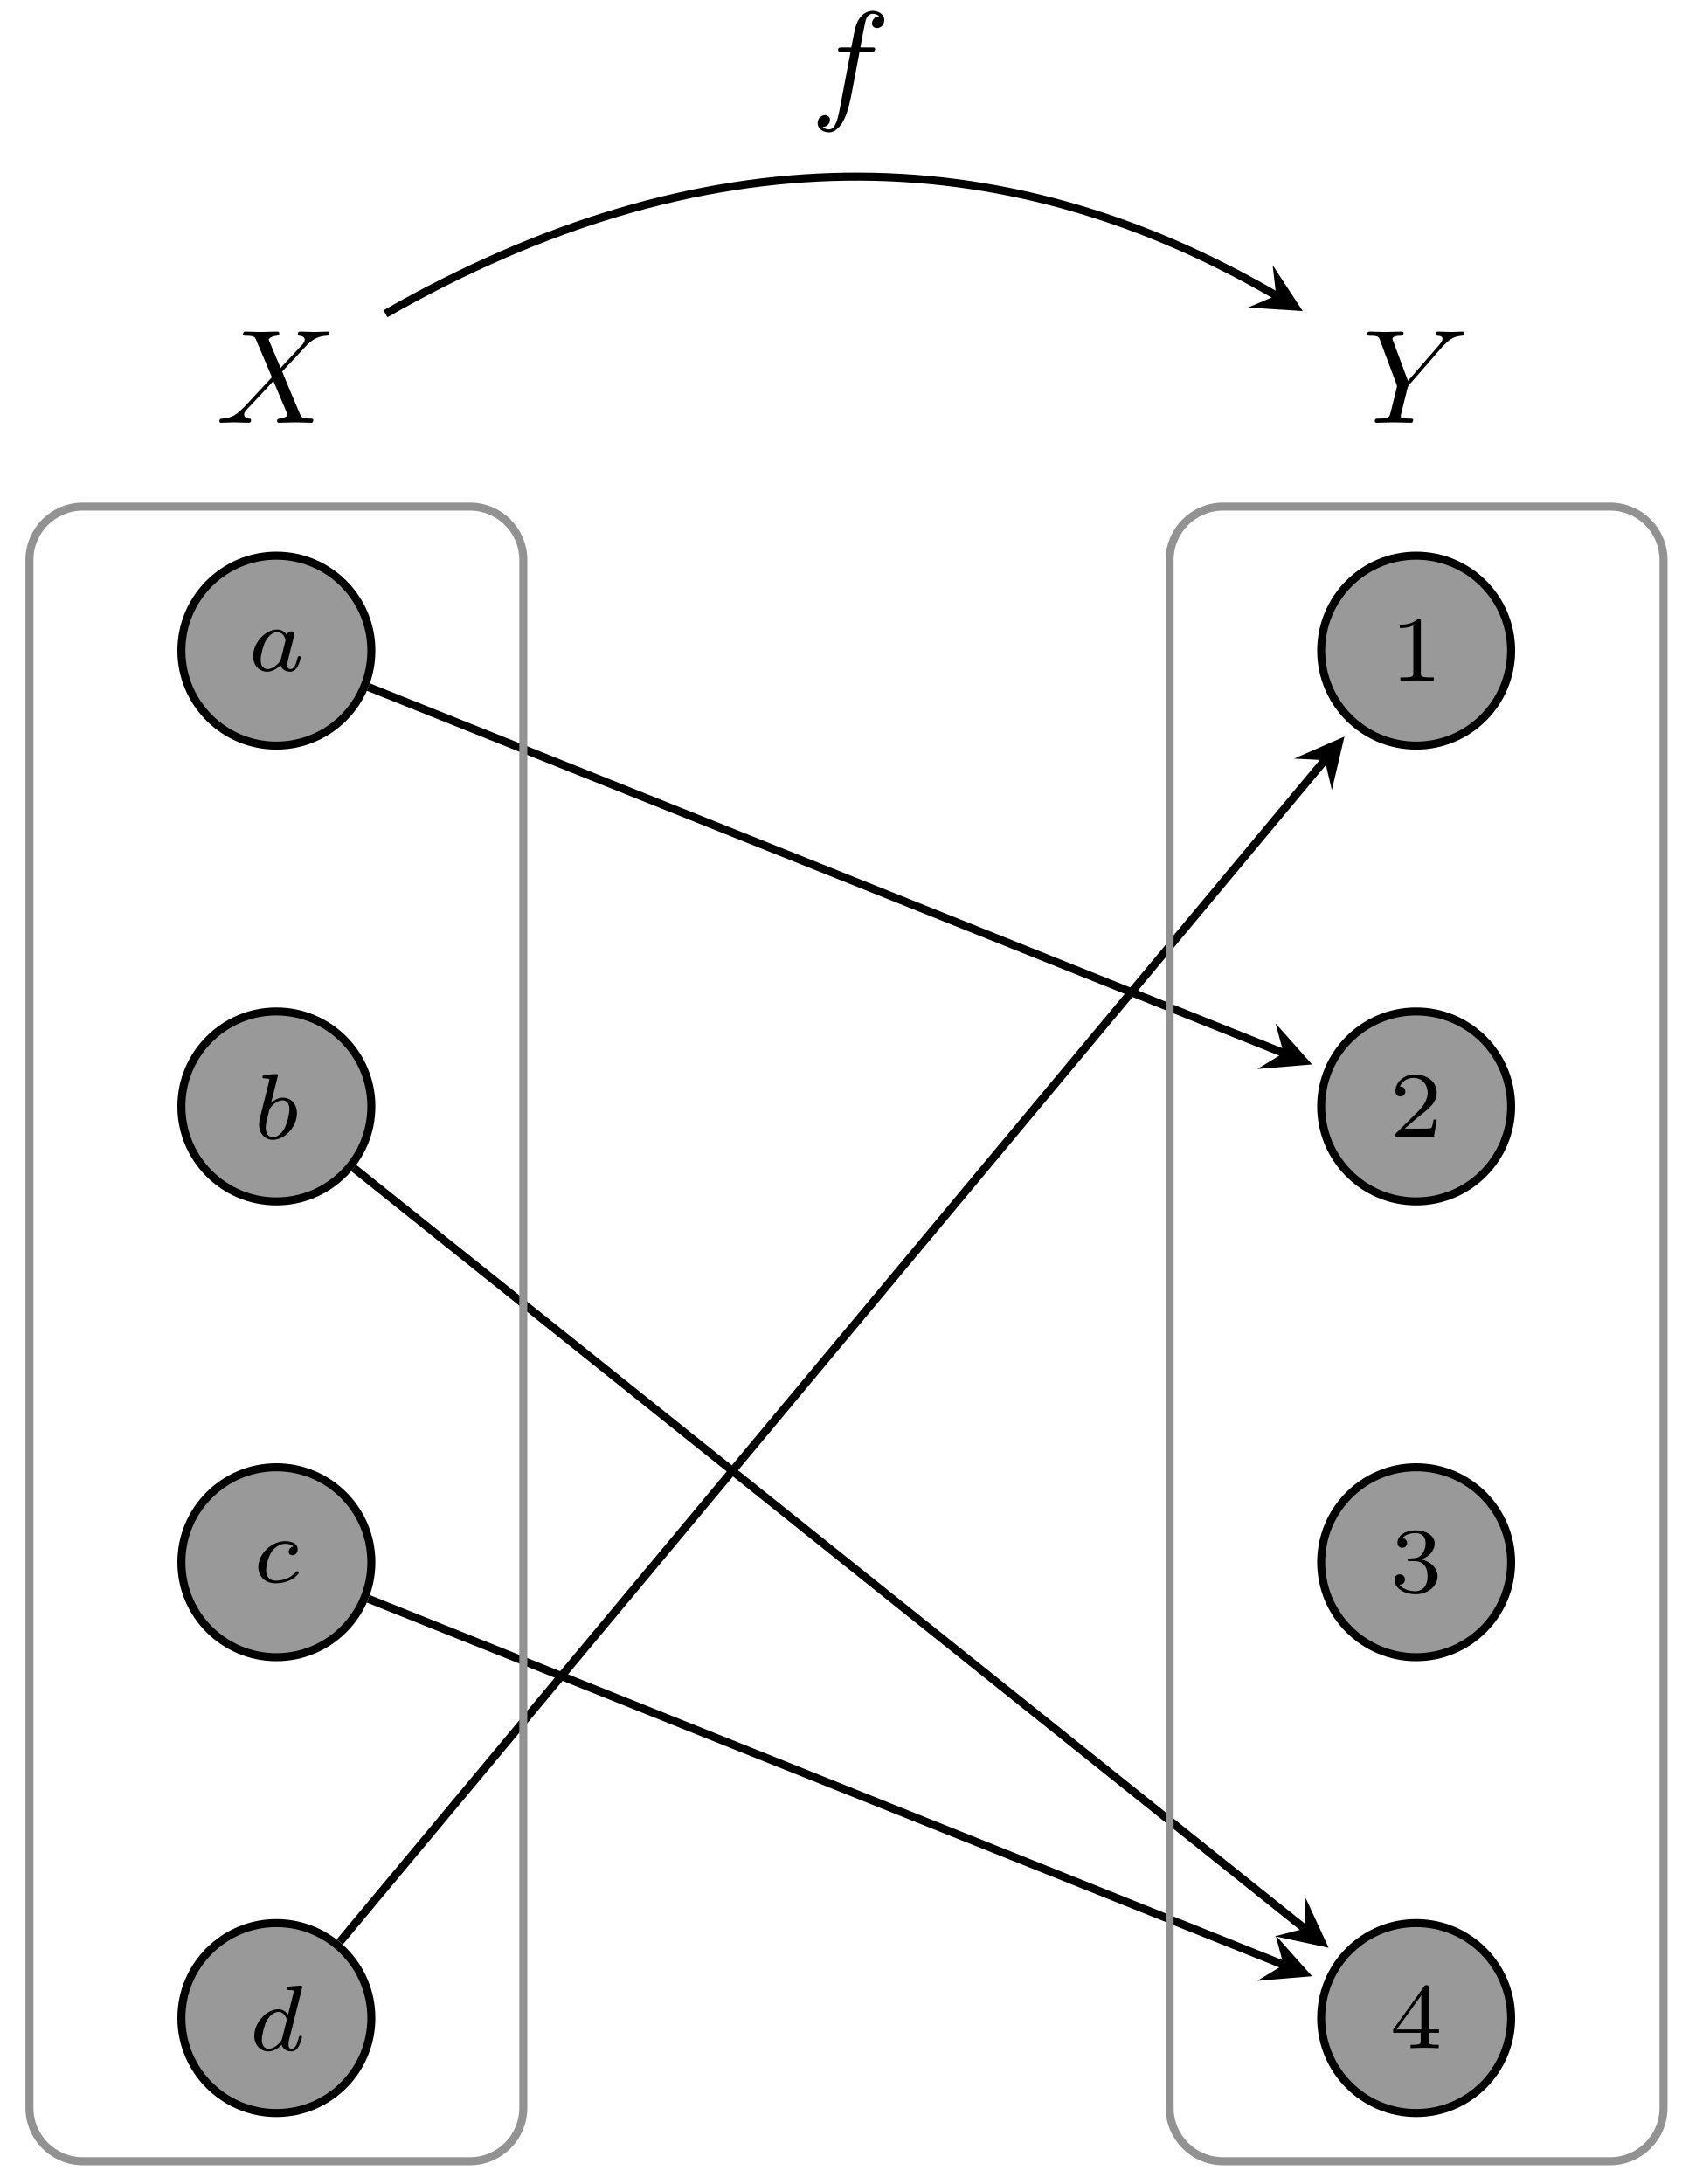
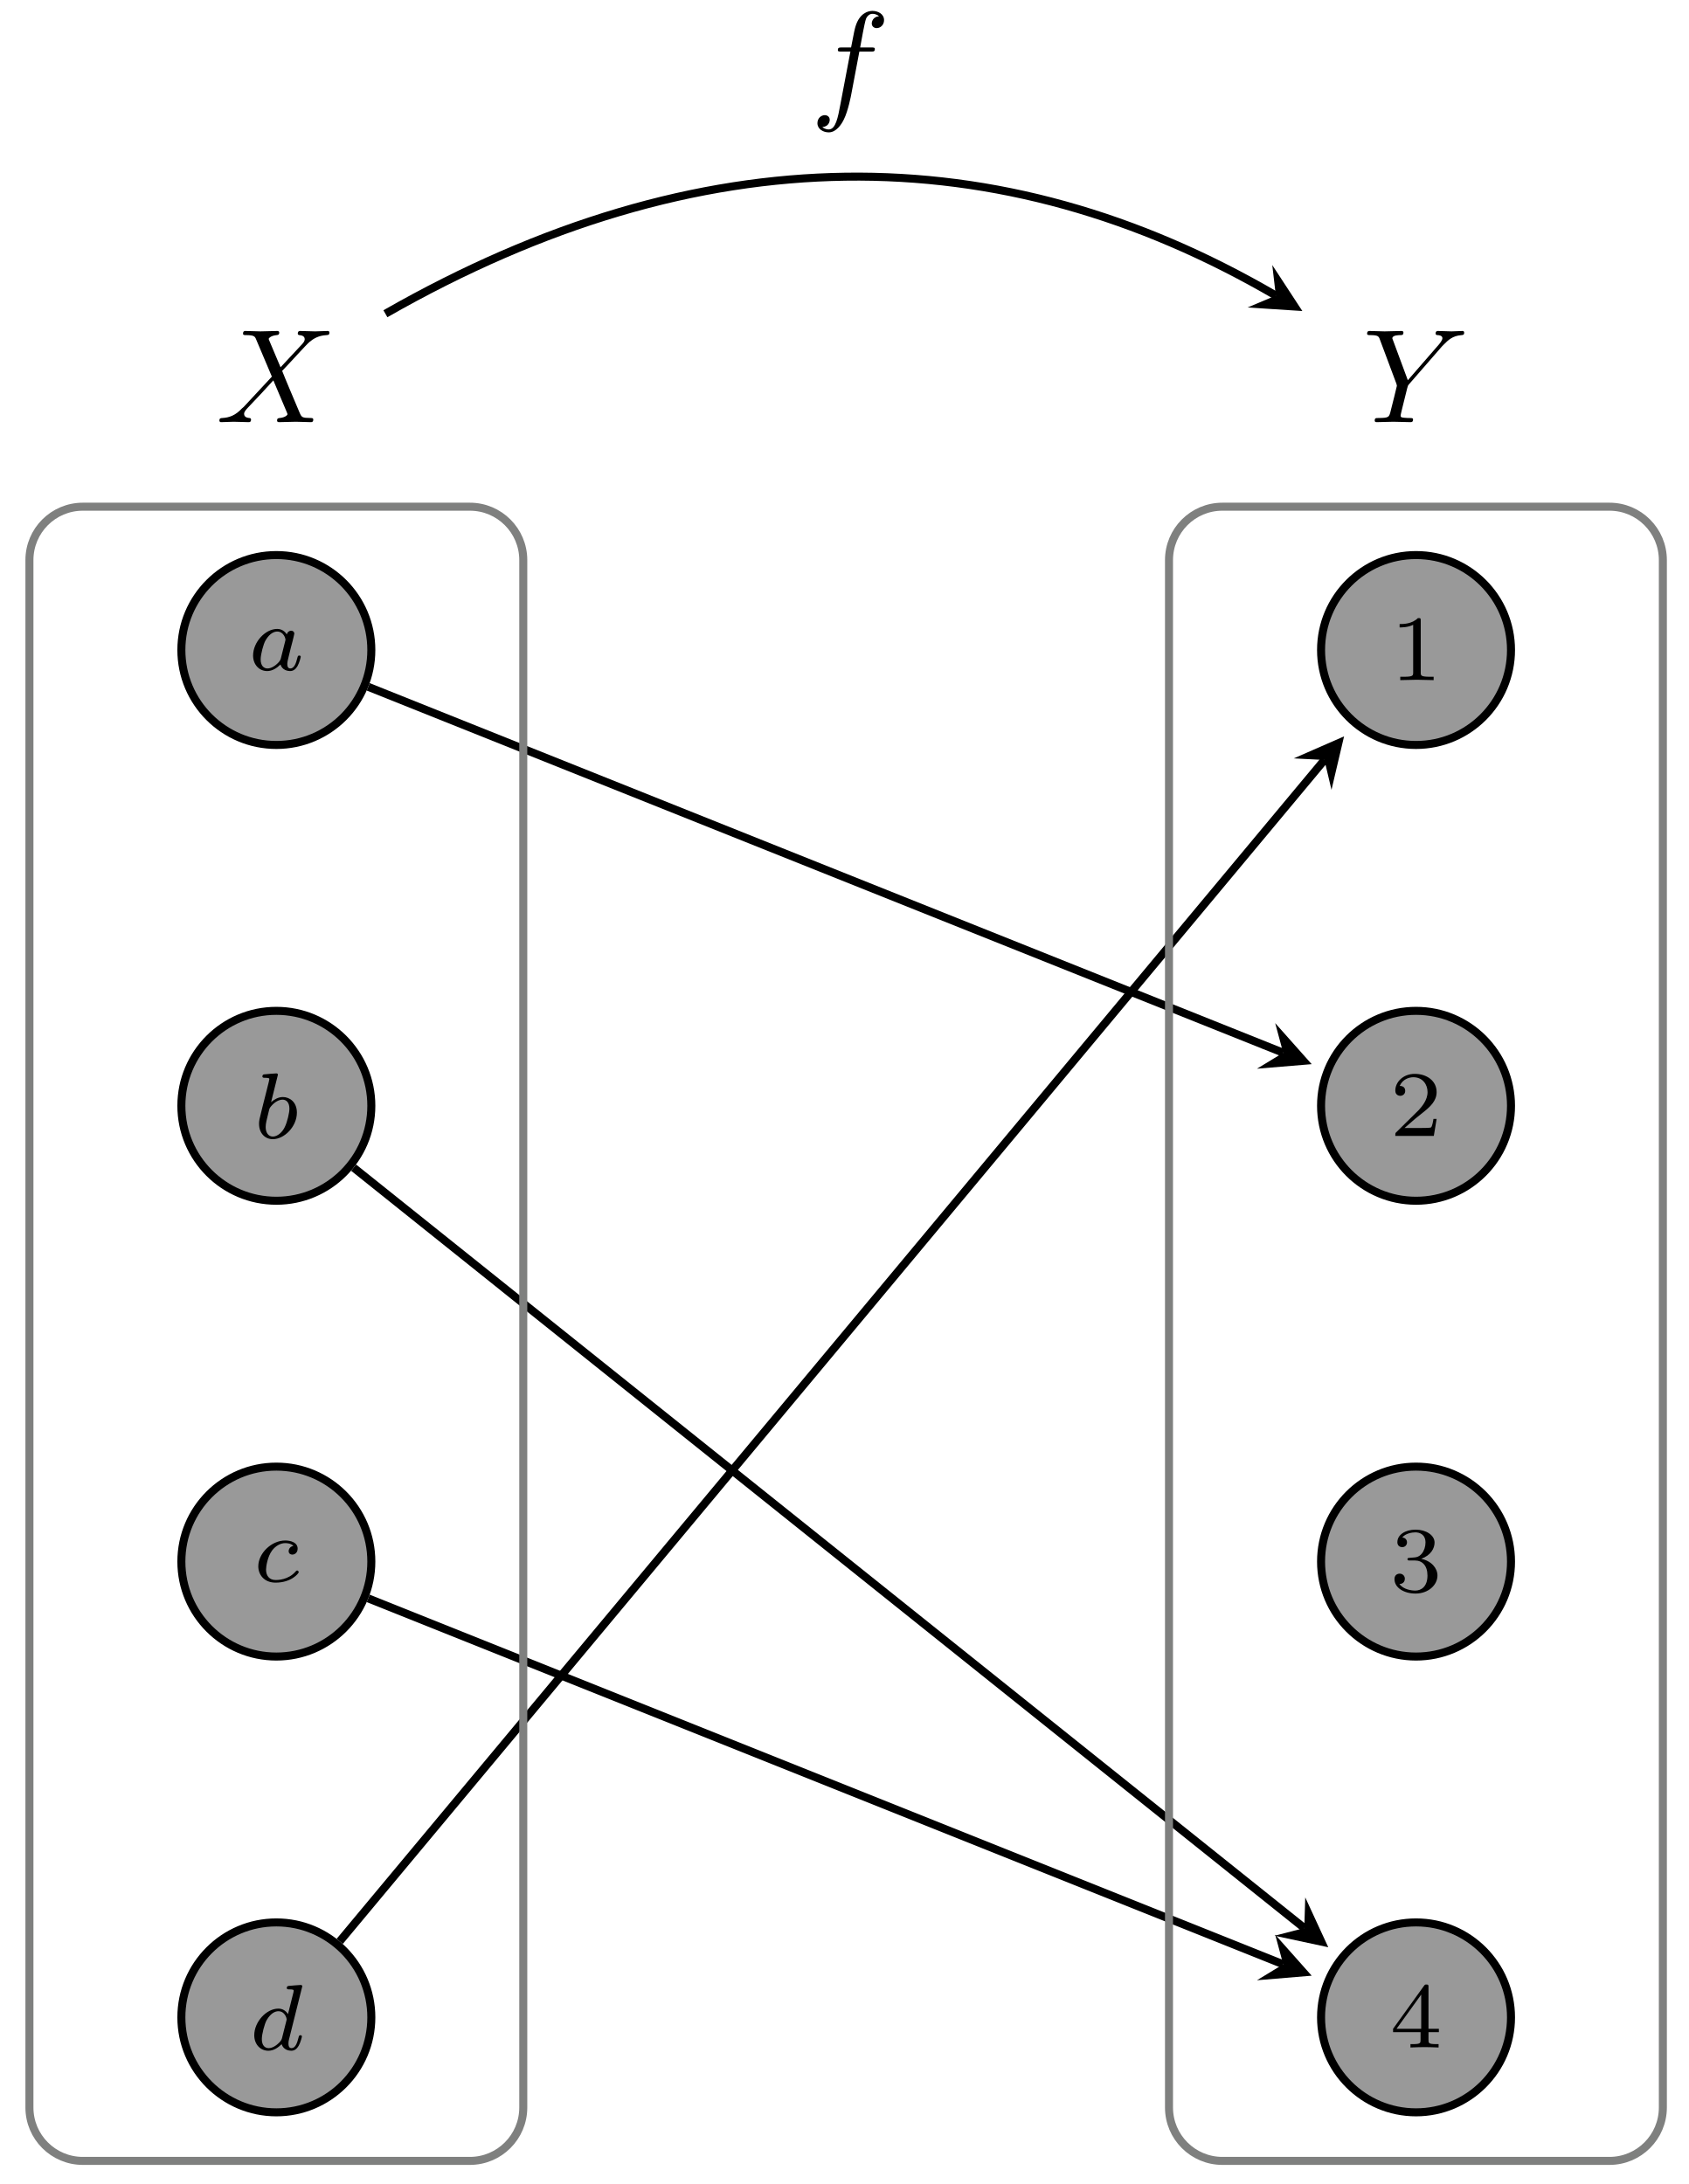
- <svg xmlns="http://www.w3.org/2000/svg" xmlns:xlink="http://www.w3.org/1999/xlink" version="1.1" width="126pt" height="163pt" viewBox="0 0 126 163">
+ <svg xmlns="http://www.w3.org/2000/svg" xmlns:xlink="http://www.w3.org/1999/xlink" version="1.1" width="126" height="163" viewBox="0 0 126 163">
  <defs>
    <path id="font_1_1" d="M.422 .382C.401 .415 .367 .441 .319 .441 .191 .441 .061 .3 .061 .156 .061 .059 .126-.01 .212-.01 .266-.01 .314 .021 .354 .06 .373 0 .431-.01 .457-.01 .493-.01 .518 .012 .536 .043 .558 .082 .571 .139 .571 .143 .571 .156 .558 .156 .555 .156 .541 .156 .54 .152 .533 .125 .521 .077 .502 .018 .46 .018 .434 .018 .427 .04 .427 .067 .427 .084 .435 .12 .442 .146 .449 .173 .459 .214 .464 .236L.484 .312C.49 .338 .502 .385 .502 .39 .502 .412 .484 .422 .468 .422 .451 .422 .428 .41 .422 .382M.358 .125C.351 .097 .329 .077 .307 .058 .298 .05 .258 .018 .215 .018 .178 .018 .142 .044 .142 .115 .142 .168 .171 .278 .194 .318 .24 .398 .291 .413 .319 .413 .389 .413 .408 .337 .408 .326 .408 .322 .406 .315 .405 .312L.358 .125Z" />
    <path id="font_1_2" d="M.264 .664C.265 .666 .268 .679 .268 .68 .268 .685 .264 .694 .252 .694 .232 .694 .149 .686 .124 .684 .116 .683 .102 .682 .102 .661 .102 .647 .116 .647 .128 .647 .176 .647 .176 .64 .176 .632 .176 .625 .166 .585 .16 .562L.137 .47C.128 .436 .073 .217 .071 .204 .066 .18 .066 .167 .066 .155 .066 .054 .13-.01 .213-.01 .338-.01 .471 .126 .471 .274 .471 .391 .39 .441 .321 .441 .269 .441 .225 .412 .195 .386L.264 .664M.214 .018C.165 .018 .137 .061 .137 .12 .137 .157 .146 .191 .174 .304 .18 .323 .18 .325 .199 .347 .237 .391 .282 .413 .318 .413 .357 .413 .391 .384 .391 .316 .391 .275 .369 .173 .339 .115 .315 .066 .265 .018 .214 .018Z" />
    <path id="font_1_3" d="M.438 .383C.402 .377 .387 .349 .387 .327 .387 .3 .408 .29 .426 .29 .448 .29 .483 .306 .483 .354 .483 .422 .405 .441 .351 .441 .201 .441 .062 .303 .062 .164 .062 .078 .122-.01 .247-.01 .416-.01 .495 .089 .495 .103 .495 .109 .486 .12 .478 .12 .472 .12 .47 .118 .462 .11 .384 .018 .267 .018 .249 .018 .177 .018 .145 .067 .145 .129 .145 .158 .159 .267 .211 .336 .249 .385 .301 .413 .351 .413 .365 .413 .413 .411 .438 .383Z" />
    <path id="font_1_4" d="M.571 .664C.572 .666 .575 .679 .575 .68 .575 .685 .571 .694 .559 .694 .539 .694 .456 .686 .431 .684 .423 .683 .409 .682 .409 .661 .409 .647 .423 .647 .435 .647 .483 .647 .483 .64 .483 .632 .483 .625 .481 .619 .479 .61L.422 .382C.401 .415 .367 .441 .319 .441 .191 .441 .061 .3 .061 .156 .061 .059 .126-.01 .212-.01 .266-.01 .314 .021 .354 .06 .373 0 .431-.01 .457-.01 .493-.01 .518 .012 .536 .043 .558 .082 .571 .139 .571 .143 .571 .156 .558 .156 .555 .156 .541 .156 .54 .152 .533 .125 .521 .077 .502 .018 .46 .018 .434 .018 .427 .04 .427 .067 .427 .086 .429 .095 .432 .108L.571 .664M.358 .125C.351 .097 .329 .077 .307 .058 .298 .05 .258 .018 .215 .018 .178 .018 .142 .044 .142 .115 .142 .168 .171 .278 .194 .318 .24 .398 .291 .413 .319 .413 .389 .413 .408 .337 .408 .326 .408 .322 .406 .315 .405 .312L.358 .125Z" />
    <path id="font_2_1" d="M.335 .636C.335 .663 .333 .664 .305 .664 .241 .601 .15 .6 .109 .6V.564C.133 .564 .199 .564 .254 .592V.082C.254 .049 .254 .036 .154 .036H.116V0C.134 .001 .257 .004 .294 .004 .325 .004 .451 .001 .473 0V.036H.435C.335 .036 .335 .049 .335 .082V.636Z" />
    <path id="font_2_2" d="M.505 .182H.471C.468 .16 .458 .101 .445 .091 .437 .085 .36 .085 .346 .085H.162C.267 .178 .302 .206 .362 .253 .436 .312 .505 .374 .505 .469 .505 .59 .399 .664 .271 .664 .147 .664 .063 .577 .063 .485 .063 .434 .106 .429 .116 .429 .14 .429 .169 .446 .169 .482 .169 .5 .162 .535 .11 .535 .141 .606 .209 .628 .256 .628 .356 .628 .408 .55 .408 .469 .408 .382 .346 .313 .314 .277L.073 .039C.063 .03 .063 .028 .063 0H.475L.505 .182Z" />
    <path id="font_2_3" d="M.273 .334C.351 .334 .407 .28 .407 .173 .407 .049 .335 .012 .277 .012 .237 .012 .149 .023 .107 .082 .154 .084 .165 .117 .165 .138 .165 .17 .141 .193 .11 .193 .082 .193 .054 .176 .054 .135 .054 .041 .158-.02 .279-.02 .418-.02 .514 .073 .514 .173 .514 .251 .45 .329 .34 .352 .445 .39 .483 .465 .483 .526 .483 .605 .392 .664 .281 .664 .17 .664 .085 .61 .085 .53 .085 .496 .107 .477 .137 .477 .168 .477 .188 .5 .188 .528 .188 .557 .168 .578 .137 .58 .172 .624 .241 .635 .278 .635 .323 .635 .386 .613 .386 .526 .386 .484 .372 .438 .346 .407 .313 .369 .285 .367 .235 .364 .21 .362 .208 .362 .203 .361 .201 .361 .193 .359 .193 .348 .193 .334 .202 .334 .219 .334H.273Z" />
    <path id="font_2_4" d="M.529 .164V.2H.418V.646C.418 .667 .418 .674 .396 .674 .384 .674 .38 .674 .37 .66L.039 .2V.164H.333V.082C.333 .048 .333 .036 .252 .036H.225V0C.275 .002 .339 .004 .375 .004 .412 .004 .476 .002 .526 0V.036H.499C.418 .036 .418 .048 .418 .082V.164H.529M.34 .566V.2H.076L.34 .566Z" />
    <path id="font_3_1" d="M.485 .411 .401 .61C.398 .618 .396 .622 .396 .623 .396 .629 .413 .648 .455 .652 .465 .653 .475 .654 .475 .671 .475 .683 .463 .683 .46 .683 .419 .683 .376 .68 .334 .68 .309 .68 .247 .683 .222 .683 .216 .683 .204 .683 .204 .663 .204 .652 .214 .652 .227 .652 .287 .652 .293 .642 .302 .62L.42 .341 .209 .114 .196 .103C.147 .05 .1 .034 .049 .031 .036 .03 .027 .03 .027 .011 .027 .01 .027 0 .04 0 .07 0 .103 .003 .134 .003 .171 .003 .21 0 .246 0 .252 0 .264 0 .264 .02 .264 .03 .254 .031 .252 .031 .243 .032 .212 .034 .212 .062 .212 .078 .227 .094 .239 .107L.341 .215 .431 .313 .532 .074C.536 .063 .537 .062 .537 .06 .537 .052 .518 .035 .479 .031 .468 .03 .459 .029 .459 .012 .459 0 .47 0 .474 0 .502 0 .572 .003 .6 .003 .625 .003 .686 0 .711 0 .718 0 .73 0 .73 .019 .73 .031 .72 .031 .712 .031 .645 .032 .643 .035 .626 .075 .587 .168 .52 .324 .497 .384 .565 .454 .67 .573 .702 .601 .731 .625 .769 .649 .829 .652 .842 .653 .851 .653 .851 .672 .851 .673 .851 .683 .838 .683 .808 .683 .775 .68 .744 .68 .707 .68 .669 .683 .633 .683 .627 .683 .614 .683 .614 .663 .614 .656 .619 .653 .626 .652 .635 .651 .666 .649 .666 .621 .666 .607 .655 .594 .647 .585L.485 .411Z" />
    <path id="font_3_2" d="M.597 .569 .611 .583C.641 .613 .674 .647 .742 .652 .753 .653 .762 .653 .762 .671 .762 .679 .757 .683 .749 .683 .723 .683 .694 .68 .667 .68 .634 .68 .599 .683 .567 .683 .561 .683 .548 .683 .548 .664 .548 .653 .558 .652 .563 .652 .57 .652 .599 .65 .599 .629 .599 .612 .576 .586 .572 .581L.34 .314 .23 .611C.224 .625 .224 .627 .224 .628 .224 .652 .273 .652 .283 .652 .297 .652 .307 .652 .307 .672 .307 .683 .295 .683 .292 .683 .264 .683 .194 .68 .166 .68 .141 .68 .079 .683 .054 .683 .048 .683 .035 .683 .035 .663 .035 .652 .045 .652 .058 .652 .118 .652 .122 .643 .131 .618L.254 .289C.255 .286 .258 .275 .258 .272 .258 .269 .218 .108 .213 .09 .2 .035 .199 .032 .119 .031 .1 .031 .092 .031 .092 .011 .092 0 .104 0 .106 0 .134 0 .204 .003 .232 .003 .26 .003 .332 0 .36 0 .367 0 .379 0 .379 .02 .379 .031 .37 .031 .351 .031 .349 .031 .33 .031 .313 .033 .292 .035 .286 .037 .286 .049 .286 .056 .295 .091 .3 .112L.335 .253C.34 .272 .341 .275 .349 .284L.597 .569Z" />
    <path id="font_3_3" d="M.367 .4H.453C.473 .4 .483 .4 .483 .42 .483 .431 .473 .431 .456 .431H.373L.394 .545C.398 .566 .412 .637 .418 .649 .427 .668 .444 .683 .465 .683 .469 .683 .495 .683 .514 .665 .47 .661 .46 .626 .46 .611 .46 .588 .478 .576 .497 .576 .523 .576 .552 .598 .552 .636 .552 .682 .506 .705 .465 .705 .431 .705 .368 .687 .338 .588 .332 .567 .329 .557 .305 .431H.236C.217 .431 .206 .431 .206 .412 .206 .4 .215 .4 .234 .4H.3L.225 .005C.207-.092 .19-.183 .138-.183 .134-.183 .109-.183 .09-.165 .136-.162 .145-.126 .145-.111 .145-.088 .127-.076 .108-.076 .082-.076 .053-.098 .053-.136 .053-.181 .097-.205 .138-.205 .193-.205 .233-.146 .251-.108 .283-.045 .306 .076 .307 .083L.367 .4Z" />
  </defs>
-   <path transform="matrix(1.0001,0,0,-1.00006,20.62316,184.6323)" d="M7.087 136.064C7.087 139.978 3.914 143.151 0 143.151-3.914 143.151-7.087 139.978-7.087 136.064-7.087 132.15-3.914 128.978 0 128.978 3.914 128.978 7.087 132.15 7.087 136.064ZM0 136.064" fill="#999999" />
-   <path transform="matrix(1.0001,0,0,-1.00006,20.62316,184.6323)" stroke-width=".598" stroke-linecap="butt" stroke-miterlimit="10" stroke-linejoin="miter" fill="none" stroke="#000000" d="M7.087 136.064C7.087 139.978 3.914 143.151 0 143.151-3.914 143.151-7.087 139.978-7.087 136.064-7.087 132.15-3.914 128.978 0 128.978 3.914 128.978 7.087 132.15 7.087 136.064ZM0 136.064" />
-   <use data-text="a" xlink:href="#font_1_1" transform="matrix(6.974498,0,0,-6.974219,18.46195,50.06126)" />
-   <path transform="matrix(1.0001,0,0,-1.00006,20.62316,184.6323)" d="M7.087 102.048C7.087 105.962 3.914 109.135 0 109.135-3.914 109.135-7.087 105.962-7.087 102.048-7.087 98.134-3.914 94.962 0 94.962 3.914 94.962 7.087 98.134 7.087 102.048ZM0 102.048" fill="#999999" />
-   <path transform="matrix(1.0001,0,0,-1.00006,20.62316,184.6323)" stroke-width=".598" stroke-linecap="butt" stroke-miterlimit="10" stroke-linejoin="miter" fill="none" stroke="#000000" d="M7.087 102.048C7.087 105.962 3.914 109.135 0 109.135-3.914 109.135-7.087 105.962-7.087 102.048-7.087 98.134-3.914 94.962 0 94.962 3.914 94.962 7.087 98.134 7.087 102.048ZM0 102.048" />
-   <use data-text="b" xlink:href="#font_1_2" transform="matrix(6.974498,0,0,-6.974219,18.87099,84.99937)" />
-   <path transform="matrix(1.0001,0,0,-1.00006,20.62316,184.6323)" d="M7.087 68.032C7.087 71.946 3.914 75.119 0 75.119-3.914 75.119-7.087 71.946-7.087 68.032-7.087 64.118-3.914 60.945 0 60.945 3.914 60.945 7.087 64.118 7.087 68.032ZM0 68.032" fill="#999999" />
-   <path transform="matrix(1.0001,0,0,-1.00006,20.62316,184.6323)" stroke-width=".598" stroke-linecap="butt" stroke-miterlimit="10" stroke-linejoin="miter" fill="none" stroke="#000000" d="M7.087 68.032C7.087 71.946 3.914 75.119 0 75.119-3.914 75.119-7.087 71.946-7.087 68.032-7.087 64.118-3.914 60.945 0 60.945 3.914 60.945 7.087 64.118 7.087 68.032ZM0 68.032" />
-   <use data-text="c" xlink:href="#font_1_3" transform="matrix(6.974498,0,0,-6.974219,18.84299,118.0974)" />
-   <path transform="matrix(1.0001,0,0,-1.00006,20.62316,184.6323)" d="M7.087 34.016C7.087 37.93 3.914 41.103 0 41.103-3.914 41.103-7.087 37.93-7.087 34.016-7.087 30.102-3.914 26.929 0 26.929 3.914 26.929 7.087 30.102 7.087 34.016ZM0 34.016" fill="#999999" />
-   <path transform="matrix(1.0001,0,0,-1.00006,20.62316,184.6323)" stroke-width=".598" stroke-linecap="butt" stroke-miterlimit="10" stroke-linejoin="miter" fill="none" stroke="#000000" d="M7.087 34.016C7.087 37.93 3.914 41.103 0 41.103-3.914 41.103-7.087 37.93-7.087 34.016-7.087 30.102-3.914 26.929 0 26.929 3.914 26.929 7.087 30.102 7.087 34.016ZM0 34.016" />
-   <use data-text="d" xlink:href="#font_1_4" transform="matrix(6.974498,0,0,-6.974219,18.54895,153.0354)" />
-   <path transform="matrix(1.0001,0,0,-1.00006,20.62316,184.6323)" d="M92.127 136.064C92.127 139.978 88.954 143.151 85.04 143.151 81.126 143.151 77.954 139.978 77.954 136.064 77.954 132.15 81.126 128.978 85.04 128.978 88.954 128.978 92.127 132.15 92.127 136.064ZM85.04 136.064" fill="#999999" />
-   <path transform="matrix(1.0001,0,0,-1.00006,20.62316,184.6323)" stroke-width=".598" stroke-linecap="butt" stroke-miterlimit="10" stroke-linejoin="miter" fill="none" stroke="#000000" d="M92.127 136.064C92.127 139.978 88.954 143.151 85.04 143.151 81.126 143.151 77.954 139.978 77.954 136.064 77.954 132.15 81.126 128.978 85.04 128.978 88.954 128.978 92.127 132.15 92.127 136.064ZM85.04 136.064" />
-   <use data-text="1" xlink:href="#font_2_1" transform="matrix(6.974498,0,0,-6.974219,103.6865,50.80731)" />
-   <path transform="matrix(1.0001,0,0,-1.00006,20.62316,184.6323)" d="M92.127 102.048C92.127 105.962 88.954 109.135 85.04 109.135 81.126 109.135 77.954 105.962 77.954 102.048 77.954 98.134 81.126 94.962 85.04 94.962 88.954 94.962 92.127 98.134 92.127 102.048ZM85.04 102.048" fill="#999999" />
-   <path transform="matrix(1.0001,0,0,-1.00006,20.62316,184.6323)" stroke-width=".598" stroke-linecap="butt" stroke-miterlimit="10" stroke-linejoin="miter" fill="none" stroke="#000000" d="M92.127 102.048C92.127 105.962 88.954 109.135 85.04 109.135 81.126 109.135 77.954 105.962 77.954 102.048 77.954 98.134 81.126 94.962 85.04 94.962 88.954 94.962 92.127 98.134 92.127 102.048ZM85.04 102.048" />
-   <use data-text="2" xlink:href="#font_2_2" transform="matrix(6.974498,0,0,-6.974219,103.6865,84.82536)" />
-   <path transform="matrix(1.0001,0,0,-1.00006,20.62316,184.6323)" d="M92.127 68.032C92.127 71.946 88.954 75.119 85.04 75.119 81.126 75.119 77.954 71.946 77.954 68.032 77.954 64.118 81.126 60.945 85.04 60.945 88.954 60.945 92.127 64.118 92.127 68.032ZM85.04 68.032" fill="#999999" />
-   <path transform="matrix(1.0001,0,0,-1.00006,20.62316,184.6323)" stroke-width=".598" stroke-linecap="butt" stroke-miterlimit="10" stroke-linejoin="miter" fill="none" stroke="#000000" d="M92.127 68.032C92.127 71.946 88.954 75.119 85.04 75.119 81.126 75.119 77.954 71.946 77.954 68.032 77.954 64.118 81.126 60.945 85.04 60.945 88.954 60.945 92.127 64.118 92.127 68.032ZM85.04 68.032" />
-   <use data-text="3" xlink:href="#font_2_3" transform="matrix(6.974498,0,0,-6.974219,103.6865,118.8434)" />
-   <path transform="matrix(1.0001,0,0,-1.00006,20.62316,184.6323)" d="M92.127 34.016C92.127 37.93 88.954 41.103 85.04 41.103 81.126 41.103 77.954 37.93 77.954 34.016 77.954 30.102 81.126 26.929 85.04 26.929 88.954 26.929 92.127 30.102 92.127 34.016ZM85.04 34.016" fill="#999999" />
-   <path transform="matrix(1.0001,0,0,-1.00006,20.62316,184.6323)" stroke-width=".598" stroke-linecap="butt" stroke-miterlimit="10" stroke-linejoin="miter" fill="none" stroke="#000000" d="M92.127 34.016C92.127 37.93 88.954 41.103 85.04 41.103 81.126 41.103 77.954 37.93 77.954 34.016 77.954 30.102 81.126 26.929 85.04 26.929 88.954 26.929 92.127 30.102 92.127 34.016ZM85.04 34.016" />
-   <use data-text="4" xlink:href="#font_2_4" transform="matrix(6.974498,0,0,-6.974219,103.6865,152.8614)" />
-   <path transform="matrix(1.0001,0,0,-1.00006,20.62316,184.6323)" stroke-width=".598" stroke-linecap="butt" stroke-miterlimit="10" stroke-linejoin="miter" fill="none" stroke="#000000" d="M6.859 133.349 75.147 106.034" />
-   <path transform="matrix(.9285329,.3713923,.3714071,-.9284957,95.77715,78.59203)" d="M2.291 0-1.375 1.833 0 0-1.375-1.833" />
-   <path transform="matrix(1.0001,0,0,-1.00006,20.62316,184.6323)" stroke-width=".598" stroke-linecap="butt" stroke-miterlimit="10" stroke-linejoin="miter" fill="none" stroke="#000000" d="M5.769 97.455 76.722 40.691" />
-   <path transform="matrix(.7808981,.6246975,.6247225,-.7808669,97.35296,143.9384)" d="M2.291 0-1.375 1.833 0 0-1.375-1.833" />
-   <path transform="matrix(1.0001,0,0,-1.00006,20.62316,184.6323)" stroke-width=".598" stroke-linecap="butt" stroke-miterlimit="10" stroke-linejoin="miter" fill="none" stroke="#000000" d="M6.859 65.303 75.146 37.988" />
-   <path transform="matrix(.9285329,.3713923,.3714071,-.9284957,95.77683,146.6423)" d="M2.291 0-1.375 1.833 0 0-1.375-1.833" />
-   <path transform="matrix(1.0001,0,0,-1.00006,20.62316,184.6323)" stroke-width=".598" stroke-linecap="butt" stroke-miterlimit="10" stroke-linejoin="miter" fill="none" stroke="#000000" d="M4.729 39.697 78.223 127.891" />
-   <path transform="matrix(.640214,-.7682361,-.7682669,-.6401884,98.85394,56.73417)" d="M2.291 0-1.375 1.833 0 0-1.375-1.833" />
-   <path transform="matrix(1.0001,0,0,-1.00006,20.62316,184.6323)" stroke-width=".598" stroke-linecap="butt" stroke-miterlimit="10" stroke-linejoin="miter" fill="none" stroke="#929292" d="M14.44 146.814H-14.44C-16.641 146.814-18.425 145.03-18.425 142.829V27.317C-18.425 25.116-16.641 23.331-14.44 23.331H14.44C16.641 23.331 18.425 25.116 18.425 27.317V142.829C18.425 145.03 16.641 146.814 14.44 146.814ZM-18.425 23.331" />
-   <path transform="matrix(1.0001,0,0,-1.00006,20.62316,184.6323)" stroke-width=".598" stroke-linecap="butt" stroke-miterlimit="10" stroke-linejoin="miter" fill="none" stroke="#929292" d="M99.513 146.814H70.633C68.432 146.814 66.647 145.03 66.647 142.829V27.317C66.647 25.116 68.432 23.331 70.633 23.331H99.513C101.714 23.331 103.498 25.116 103.498 27.317V142.829C103.498 145.03 101.714 146.814 99.513 146.814ZM66.647 23.331" />
-   <use data-text="X" xlink:href="#font_3_1" transform="matrix(9.963596,0,0,-9.963197,16.10471,31.55315)" />
-   <use data-text="Y" xlink:href="#font_3_2" transform="matrix(9.963596,0,0,-9.963197,101.6723,31.55315)" />
-   <path transform="matrix(1.0001,0,0,-1.00006,20.62316,184.6323)" stroke-width=".598" stroke-linecap="butt" stroke-miterlimit="10" stroke-linejoin="miter" fill="none" stroke="#000000" d="M8.139 161.204C31.691 174.667 54.001 174.57 74.597 162.561" />
-   <path transform="matrix(.8639064,.5037402,.5037604,-.8638718,95.2274,22.0618)" d="M2.291 0-1.375 1.833 0 0-1.375-1.833" />
-   <use data-text="f" xlink:href="#font_3_3" transform="matrix(9.963596,0,0,-9.963197,60.48415,7.837738)" />
+   <path transform="matrix(1.00002,0,0,-1.00003,20.62104,184.5812)" d="M7.087 136.064C7.087 139.978 3.914 143.151 0 143.151-3.914 143.151-7.087 139.978-7.087 136.064-7.087 132.15-3.914 128.978 0 128.978 3.914 128.978 7.087 132.15 7.087 136.064ZM0 136.064" fill="#999999" />
+   <path transform="matrix(1.00002,0,0,-1.00003,20.62104,184.5812)" stroke-width=".598" stroke-linecap="butt" stroke-miterlimit="10" stroke-linejoin="miter" fill="none" stroke="#000000" d="M7.087 136.064C7.087 139.978 3.914 143.151 0 143.151-3.914 143.151-7.087 139.978-7.087 136.064-7.087 132.15-3.914 128.978 0 128.978 3.914 128.978 7.087 132.15 7.087 136.064ZM0 136.064" />
+   <use data-text="a" xlink:href="#font_1_1" transform="matrix(6.97394,0,0,-6.97401,18.46,50.01415)" />
+   <path transform="matrix(1.00002,0,0,-1.00003,20.62104,184.5812)" d="M7.087 102.048C7.087 105.962 3.914 109.135 0 109.135-3.914 109.135-7.087 105.962-7.087 102.048-7.087 98.134-3.914 94.962 0 94.962 3.914 94.962 7.087 98.134 7.087 102.048ZM0 102.048" fill="#999999" />
+   <path transform="matrix(1.00002,0,0,-1.00003,20.62104,184.5812)" stroke-width=".598" stroke-linecap="butt" stroke-miterlimit="10" stroke-linejoin="miter" fill="none" stroke="#000000" d="M7.087 102.048C7.087 105.962 3.914 109.135 0 109.135-3.914 109.135-7.087 105.962-7.087 102.048-7.087 98.134-3.914 94.962 0 94.962 3.914 94.962 7.087 98.134 7.087 102.048ZM0 102.048" />
+   <use data-text="b" xlink:href="#font_1_2" transform="matrix(6.97394,0,0,-6.97401,18.869,84.9512)" />
+   <path transform="matrix(1.00002,0,0,-1.00003,20.62104,184.5812)" d="M7.087 68.032C7.087 71.946 3.914 75.119 0 75.119-3.914 75.119-7.087 71.946-7.087 68.032-7.087 64.118-3.914 60.945 0 60.945 3.914 60.945 7.087 64.118 7.087 68.032ZM0 68.032" fill="#999999" />
+   <path transform="matrix(1.00002,0,0,-1.00003,20.62104,184.5812)" stroke-width=".598" stroke-linecap="butt" stroke-miterlimit="10" stroke-linejoin="miter" fill="none" stroke="#000000" d="M7.087 68.032C7.087 71.946 3.914 75.119 0 75.119-3.914 75.119-7.087 71.946-7.087 68.032-7.087 64.118-3.914 60.945 0 60.945 3.914 60.945 7.087 64.118 7.087 68.032ZM0 68.032" />
+   <use data-text="c" xlink:href="#font_1_3" transform="matrix(6.97394,0,0,-6.97401,18.841,118.0482)" />
+   <path transform="matrix(1.00002,0,0,-1.00003,20.62104,184.5812)" d="M7.087 34.016C7.087 37.93 3.914 41.103 0 41.103-3.914 41.103-7.087 37.93-7.087 34.016-7.087 30.102-3.914 26.929 0 26.929 3.914 26.929 7.087 30.102 7.087 34.016ZM0 34.016" fill="#999999" />
+   <path transform="matrix(1.00002,0,0,-1.00003,20.62104,184.5812)" stroke-width=".598" stroke-linecap="butt" stroke-miterlimit="10" stroke-linejoin="miter" fill="none" stroke="#000000" d="M7.087 34.016C7.087 37.93 3.914 41.103 0 41.103-3.914 41.103-7.087 37.93-7.087 34.016-7.087 30.102-3.914 26.929 0 26.929 3.914 26.929 7.087 30.102 7.087 34.016ZM0 34.016" />
+   <use data-text="d" xlink:href="#font_1_4" transform="matrix(6.97394,0,0,-6.97401,18.547,152.9853)" />
+   <path transform="matrix(1.00002,0,0,-1.00003,20.62104,184.5812)" d="M92.127 136.064C92.127 139.978 88.954 143.151 85.04 143.151 81.126 143.151 77.954 139.978 77.954 136.064 77.954 132.15 81.126 128.978 85.04 128.978 88.954 128.978 92.127 132.15 92.127 136.064ZM85.04 136.064" fill="#999999" />
+   <path transform="matrix(1.00002,0,0,-1.00003,20.62104,184.5812)" stroke-width=".598" stroke-linecap="butt" stroke-miterlimit="10" stroke-linejoin="miter" fill="none" stroke="#000000" d="M92.127 136.064C92.127 139.978 88.954 143.151 85.04 143.151 81.126 143.151 77.954 139.978 77.954 136.064 77.954 132.15 81.126 128.978 85.04 128.978 88.954 128.978 92.127 132.15 92.127 136.064ZM85.04 136.064" />
+   <use data-text="1" xlink:href="#font_2_1" transform="matrix(6.97394,0,0,-6.97401,103.6777,50.76018)" />
+   <path transform="matrix(1.00002,0,0,-1.00003,20.62104,184.5812)" d="M92.127 102.048C92.127 105.962 88.954 109.135 85.04 109.135 81.126 109.135 77.954 105.962 77.954 102.048 77.954 98.134 81.126 94.962 85.04 94.962 88.954 94.962 92.127 98.134 92.127 102.048ZM85.04 102.048" fill="#999999" />
+   <path transform="matrix(1.00002,0,0,-1.00003,20.62104,184.5812)" stroke-width=".598" stroke-linecap="butt" stroke-miterlimit="10" stroke-linejoin="miter" fill="none" stroke="#000000" d="M92.127 102.048C92.127 105.962 88.954 109.135 85.04 109.135 81.126 109.135 77.954 105.962 77.954 102.048 77.954 98.134 81.126 94.962 85.04 94.962 88.954 94.962 92.127 98.134 92.127 102.048ZM85.04 102.048" />
+   <use data-text="2" xlink:href="#font_2_2" transform="matrix(6.97394,0,0,-6.97401,103.6777,84.77719)" />
+   <path transform="matrix(1.00002,0,0,-1.00003,20.62104,184.5812)" d="M92.127 68.032C92.127 71.946 88.954 75.119 85.04 75.119 81.126 75.119 77.954 71.946 77.954 68.032 77.954 64.118 81.126 60.945 85.04 60.945 88.954 60.945 92.127 64.118 92.127 68.032ZM85.04 68.032" fill="#999999" />
+   <path transform="matrix(1.00002,0,0,-1.00003,20.62104,184.5812)" stroke-width=".598" stroke-linecap="butt" stroke-miterlimit="10" stroke-linejoin="miter" fill="none" stroke="#000000" d="M92.127 68.032C92.127 71.946 88.954 75.119 85.04 75.119 81.126 75.119 77.954 71.946 77.954 68.032 77.954 64.118 81.126 60.945 85.04 60.945 88.954 60.945 92.127 64.118 92.127 68.032ZM85.04 68.032" />
+   <use data-text="3" xlink:href="#font_2_3" transform="matrix(6.97394,0,0,-6.97401,103.6777,118.7942)" />
+   <path transform="matrix(1.00002,0,0,-1.00003,20.62104,184.5812)" d="M92.127 34.016C92.127 37.93 88.954 41.103 85.04 41.103 81.126 41.103 77.954 37.93 77.954 34.016 77.954 30.102 81.126 26.929 85.04 26.929 88.954 26.929 92.127 30.102 92.127 34.016ZM85.04 34.016" fill="#999999" />
+   <path transform="matrix(1.00002,0,0,-1.00003,20.62104,184.5812)" stroke-width=".598" stroke-linecap="butt" stroke-miterlimit="10" stroke-linejoin="miter" fill="none" stroke="#000000" d="M92.127 34.016C92.127 37.93 88.954 41.103 85.04 41.103 81.126 41.103 77.954 37.93 77.954 34.016 77.954 30.102 81.126 26.929 85.04 26.929 88.954 26.929 92.127 30.102 92.127 34.016ZM85.04 34.016" />
+   <use data-text="4" xlink:href="#font_2_4" transform="matrix(6.97394,0,0,-6.97401,103.6777,152.8112)" />
+   <path transform="matrix(1.00002,0,0,-1.00003,20.62104,184.5812)" stroke-width=".598" stroke-linecap="butt" stroke-miterlimit="10" stroke-linejoin="miter" fill="none" stroke="#000000" d="M6.856 133.315 75.127 106.007" />
+   <path transform="matrix(.9284586,.3713811,.3713774,-.9284679,95.74951,78.57127)" d="M2.291 0-1.375 1.833 0 0-1.375-1.833" />
+   <path transform="matrix(1.00002,0,0,-1.00003,20.62104,184.5812)" stroke-width=".598" stroke-linecap="butt" stroke-miterlimit="10" stroke-linejoin="miter" fill="none" stroke="#000000" d="M5.766 97.43 76.702 40.681" />
+   <path transform="matrix(.7808356,.6246788,.6246726,-.7808435,97.32504,143.8987)" d="M2.291 0-1.375 1.833 0 0-1.375-1.833" />
+   <path transform="matrix(1.00002,0,0,-1.00003,20.62104,184.5812)" stroke-width=".598" stroke-linecap="butt" stroke-miterlimit="10" stroke-linejoin="miter" fill="none" stroke="#000000" d="M6.857 65.286 75.127 37.978" />
+   <path transform="matrix(.9284586,.3713811,.3713774,-.9284679,95.74964,146.6023)" d="M2.291 0-1.375 1.833 0 0-1.375-1.833" />
+   <path transform="matrix(1.00002,0,0,-1.00003,20.62104,184.5812)" stroke-width=".598" stroke-linecap="butt" stroke-miterlimit="10" stroke-linejoin="miter" fill="none" stroke="#000000" d="M4.728 39.688 78.204 127.859" />
+   <path transform="matrix(.6401628,-.7682131,-.7682054,-.6401693,98.82665,56.71803)" d="M2.291 0-1.375 1.833 0 0-1.375-1.833" />
+   <path transform="matrix(1.00002,0,0,-1.00003,20.62104,184.5812)" stroke-width=".598" stroke-linecap="butt" stroke-miterlimit="10" stroke-linejoin="miter" fill="none" stroke="#7f807f" d="M14.44 146.76H-14.44C-16.641 146.76-18.425 144.976-18.425 142.775V27.29C-18.425 25.089-16.641 23.305-14.44 23.305H14.44C16.641 23.305 18.425 25.089 18.425 27.29V142.775C18.425 144.976 16.641 146.76 14.44 146.76ZM-18.425 23.305" />
+   <path transform="matrix(1.00002,0,0,-1.00003,20.62104,184.5812)" stroke-width=".598" stroke-linecap="butt" stroke-miterlimit="10" stroke-linejoin="miter" fill="none" stroke="#7f807f" d="M99.473 146.76H70.592C68.391 146.76 66.607 144.976 66.607 142.775V27.29C66.607 25.089 68.391 23.305 70.592 23.305H99.473C101.674 23.305 103.458 25.089 103.458 27.29V142.775C103.458 144.976 101.674 146.76 99.473 146.76ZM66.607 23.305" />
+   <use data-text="X" xlink:href="#font_3_1" transform="matrix(9.962799,0,0,-9.962899,16.10295,31.50659)" />
+   <use data-text="Y" xlink:href="#font_3_2" transform="matrix(9.962799,0,0,-9.962899,101.6637,31.50659)" />
+   <path transform="matrix(1.00002,0,0,-1.00003,20.62104,184.5812)" stroke-width=".598" stroke-linecap="butt" stroke-miterlimit="10" stroke-linejoin="miter" fill="none" stroke="#000000" d="M8.137 161.161C31.684 174.62 53.988 174.524 74.578 162.518" />
+   <path transform="matrix(.8638373,.5037351,.5037301,-.863846,95.20086,22.05864)" d="M2.291 0-1.375 1.833 0 0-1.375-1.833" />
+   <use data-text="f" xlink:href="#font_3_3" transform="matrix(9.962799,0,0,-9.962899,60.46784,7.836884)" />
</svg>
